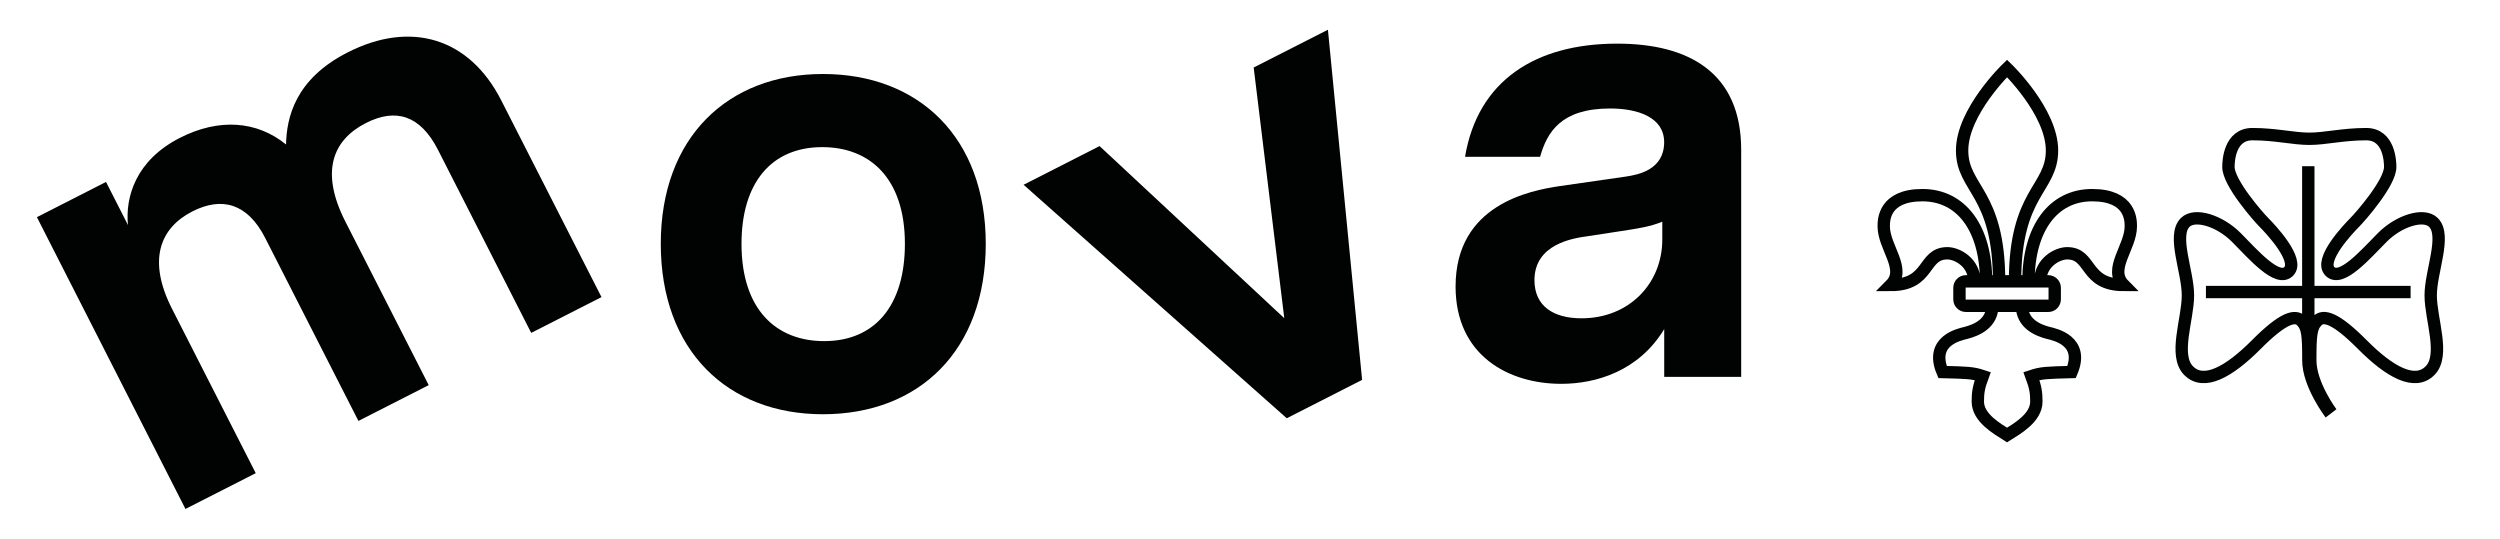
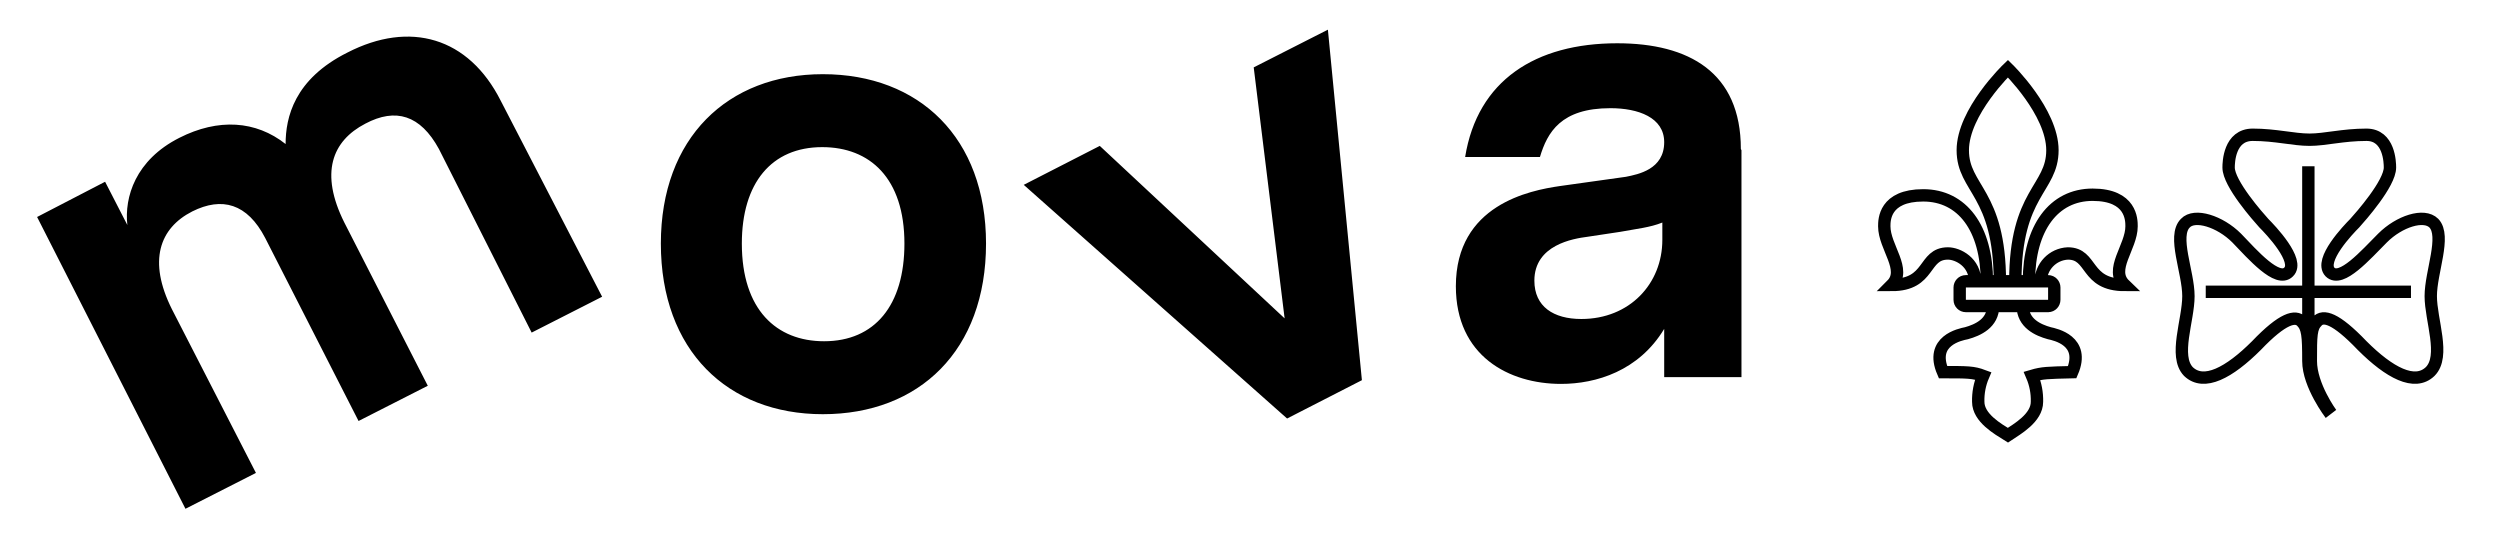
- <svg xmlns="http://www.w3.org/2000/svg" version="1.1" id="Ebene_1" x="0px" y="0px" viewBox="0 0 404.41 87.12" style="enable-background:new 0 0 404.41 87.12;" xml:space="preserve">
-   <style type="text/css">
- 	.st0{fill:#010202;}
- 	.st1{fill:none;stroke:#010202;stroke-width:2;stroke-miterlimit:10;}
- </style>
-   <g>
-     <path class="st0" d="M268.9,38.74v-2.88c-1.95,0.82-4.11,1.13-6.79,1.54l-5.35,0.82c-2.26,0.31-8.54,1.24-8.54,7.1   c0,4.22,3.09,6.17,7.61,6.17C263.55,51.49,268.9,45.84,268.9,38.74 M281.66,24.23v36.73h-12.45v-7.72   c-4.12,6.79-11.01,8.85-16.67,8.85c-8.44,0-17.08-4.53-17.08-15.74c0-13.27,12.04-15.53,16.87-16.25l10.7-1.54   c2.06-0.31,6.17-1.13,6.17-5.56c0-4.01-4.22-5.45-8.75-5.45c-7.92,0-10.18,3.81-11.32,7.82h-12.14   c2.06-12.34,11.42-18.31,24.59-18.31C273.22,7.05,281.66,11.78,281.66,24.23" />
-     <path class="st0" d="M119.95,39.44c0,10.7,5.66,15.74,13.37,15.74c8.23,0,13.06-5.76,13.06-15.74c0-10.6-5.66-15.64-13.37-15.64   C124.79,23.8,119.95,29.56,119.95,39.44 M159.46,39.44c0,17.28-10.8,27.57-26.34,27.57c-15.43,0-26.23-10.29-26.23-27.57   c0-17.18,10.8-27.47,26.23-27.47C148.65,11.97,159.46,22.26,159.46,39.44" />
-   </g>
-   <polygon class="st0" points="214.81,4.81 202.8,10.92 207.75,51.47 177.87,23.63 165.58,29.89 208.15,67.66 220.34,61.45 " />
-   <g>
-     <path class="st0" d="M81.09,16.25L97.3,48.06l-11.37,5.79L70.85,24.24c-2.85-5.59-6.82-6.81-11.67-4.33   c-5.41,2.76-7.39,7.92-3.33,15.9l13.5,26.49l-11.37,5.79L42.89,38.48c-2.85-5.59-7-6.71-11.77-4.28   c-5.32,2.71-7.26,7.97-3.29,15.76l13.54,26.58l-11.37,5.79L5.97,35.13l11.18-5.7l3.55,6.97c-0.45-4.51,1.25-10.46,8.4-14.1   c6.32-3.22,12.45-2.76,17.17,1.07c0.1-4.33,1.44-10.55,9.96-14.89C66.41,3.29,75.91,6.07,81.09,16.25" />
-   </g>
-   <path class="st1" d="M373.4,26.88v26.66 M356.84,47.24h33.11 M331.34,49.47h-13.33c-0.57,0-1.04-0.47-1.04-1.04v-1.88  c0-0.57,0.46-1.04,1.04-1.04h13.33c0.57,0,1.04,0.47,1.04,1.04v1.88C332.37,49.01,331.91,49.47,331.34,49.47z M322.28,49.47  c0,2.84-2.5,3.93-4.3,4.39c-0.96,0.24-5.9,1.24-3.74,6.32c3.96,0.11,4.85,0.11,6.5,0.66c-0.66,1.77-0.8,2.68-0.8,4.12  c0,2.65,3.16,4.41,4.73,5.41c1.58-1,4.74-2.76,4.74-5.41c0-1.44-0.14-2.35-0.8-4.12c1.65-0.55,2.53-0.55,6.5-0.66  c2.16-5.08-2.78-6.08-3.74-6.32c-1.77-0.44-4.29-1.55-4.29-4.39 M328.13,45.56c0-8.66,4.05-13.99,10.3-13.99  c6.26,0,6.26,4.07,6.26,5.04c0,3.41-3.69,6.92-1.14,9.49c-6.45,0-5.09-5.13-9.16-5.13c-1.54,0-4.37,1.45-4.37,4.6 M321.28,45.56  c0-8.66-4.04-13.99-10.3-13.99c-6.26,0-6.26,4.07-6.26,5.04c0,3.41,3.7,6.92,1.14,9.49c6.45,0,5.08-5.13,9.16-5.13  c1.54,0,4.37,1.45,4.37,4.6 M323.38,45.51c0-14.45-5.98-14.89-5.98-21.17c0-6.28,7.27-13.27,7.27-13.27s7.27,6.99,7.27,13.27  c0,6.28-5.98,6.73-5.98,21.17 M377,66.93c0,0-3.59-4.7-3.59-8.63c0-4.14-0.11-5.38-1.12-6.39c-1.01-1.01-2.93-0.57-7.32,3.85  c-4.4,4.42-8.47,6.68-10.93,4.2c-2.46-2.48-0.11-8.3-0.11-12.18c0-3.88-2.57-9.66-0.45-11.79c1.55-1.56,5.6-0.28,8.28,2.42  c2.68,2.69,6.65,7.33,8.47,5.49c1.82-1.83-3-6.9-3.96-7.87c-0.97-0.97-5.79-6.46-5.79-9.02c0-0.83,0.13-5.31,3.88-5.31  c3.75,0,6.62,0.75,9.21,0.75c2.58,0,5.45-0.75,9.2-0.75c3.75,0,3.88,4.49,3.88,5.31c0,2.56-4.82,8.05-5.79,9.02  c-0.96,0.97-5.79,6.03-3.96,7.87c1.82,1.83,5.79-2.8,8.47-5.49c2.68-2.7,6.72-3.98,8.28-2.42c2.12,2.13-0.45,7.91-0.45,11.79  c0,3.88,2.36,9.7-0.11,12.18c-2.46,2.48-6.54,0.22-10.93-4.2c-4.39-4.42-6.32-4.87-7.32-3.85c-1.01,1.01-1.12,2.25-1.12,6.39  c0,3.93,3.43,8.5,3.43,8.5" />
+ <svg xmlns="http://www.w3.org/2000/svg" viewBox="0 0 404.4 87.1" xml:space="preserve">
+   <path d="M268.9 38.7V36c-2 .8-4.1 1-6.8 1.5l-5.3.8c-2.3.3-8.6 1.3-8.6 7.1 0 4.2 3.1 6.2 7.6 6.2 7.8 0 13.1-5.7 13.1-12.8m12.8-14.5V61h-12.5v-7.8c-4.1 6.8-11 8.9-16.7 8.9-8.4 0-17-4.5-17-15.8 0-13.2 12-15.5 16.8-16.2l10.7-1.5c2-.4 6.2-1.2 6.2-5.6 0-4-4.2-5.5-8.7-5.5-8 0-10.2 3.9-11.4 7.9H237C239 13 248.4 7 261.6 7c11.6 0 20 4.7 20 17.1M120 39.4c0 10.7 5.6 15.8 13.3 15.8 8.2 0 13-5.8 13-15.8 0-10.6-5.6-15.6-13.3-15.6-8.2 0-13 5.8-13 15.6m39.5 0c0 17.3-10.8 27.6-26.4 27.6-15.4 0-26.2-10.3-26.2-27.6 0-17.1 10.8-27.4 26.2-27.4 15.6 0 26.4 10.3 26.4 27.4m55.3-34.6-12 6.1 5 40.6-29.9-27.9-12.3 6.3 42.6 37.8 12.1-6.2zM81 16.3 97.4 48 86 53.8 71 24.1c-3-5.5-7-6.7-11.9-4.1-5.4 2.8-7.4 8-3.4 16l13.5 26.4L58 68.1 42.9 38.5c-2.9-5.6-7-6.7-11.8-4.3-5.3 2.7-7.2 8-3.3 15.8l13.6 26.5L30 82.3 6 35.1l11-5.7 3.6 7c-.5-4.5 1.3-10.5 8.4-14.1 6.3-3.2 12.4-2.8 17.2 1 0-4.3 1.4-10.5 10-14.8C66.3 3.3 75.8 6 81 16.3" fill="black" />
+   <path d="M373.4 26.9v26.6m-16.6-6.3H390m-58.6 2.3H318a1 1 0 0 1-1-1v-2c0-.5.4-1 1-1h13.3c.6 0 1 .5 1 1v2c0 .5-.4 1-1 1zm-9 0c0 2.8-2.5 3.9-4.3 4.4-1 .2-6 1.2-3.8 6.3 4 0 4.9 0 6.5.6a10 10 0 0 0-.8 4.2c0 2.6 3.2 4.4 4.8 5.4 1.5-1 4.7-2.8 4.7-5.4a10 10 0 0 0-.8-4.2c1.7-.5 2.5-.5 6.5-.6 2.2-5.1-2.8-6.1-3.7-6.3-1.8-.5-4.3-1.6-4.3-4.4m1-4c0-8.6 4-14 10.3-14 6.3 0 6.3 4.1 6.3 5.1 0 3.4-3.7 7-1.1 9.5-6.5 0-5.1-5.1-9.2-5.1a4.6 4.6 0 0 0-4.4 4.6m-8.7 0c0-8.7-4-14-10.3-14-6.3 0-6.3 4-6.3 5 0 3.4 3.7 7 1.2 9.5 6.4 0 5-5.1 9.1-5.1 1.6 0 4.4 1.4 4.4 4.6m4 0c0-14.5-6-15-6-21.3 0-6.2 7.3-13.2 7.3-13.2s7.2 7 7.2 13.2c0 6.3-6 6.8-6 21.2M377 67s-3.6-4.7-3.6-8.6c0-4.1-.1-5.4-1.1-6.4s-3-.6-7.3 3.9c-4.4 4.4-8.5 6.6-11 4.2-2.4-2.5 0-8.3 0-12.2 0-3.9-2.6-9.7-.5-11.8 1.5-1.6 5.6-.3 8.3 2.4 2.6 2.7 6.6 7.3 8.4 5.5 1.9-1.8-3-6.9-4-7.9-.9-1-5.7-6.4-5.7-9 0-.8.1-5.3 3.9-5.3 3.7 0 6.6.8 9.2.8 2.5 0 5.4-.8 9.2-.8 3.7 0 3.8 4.5 3.8 5.3 0 2.6-4.8 8-5.7 9-1 1-5.8 6-4 7.9 1.8 1.8 5.8-2.8 8.5-5.5s6.7-4 8.3-2.4c2 2.1-.5 7.9-.5 11.8 0 3.9 2.4 9.7-.1 12.2-2.5 2.4-6.6.2-11-4.2-4.3-4.5-6.3-5-7.3-3.9-1 1-1 2.3-1 6.4 0 4 3.3 8.5 3.3 8.5" fill="none" stroke="black" stroke-width="2" stroke-miterlimit="10" />
</svg>
